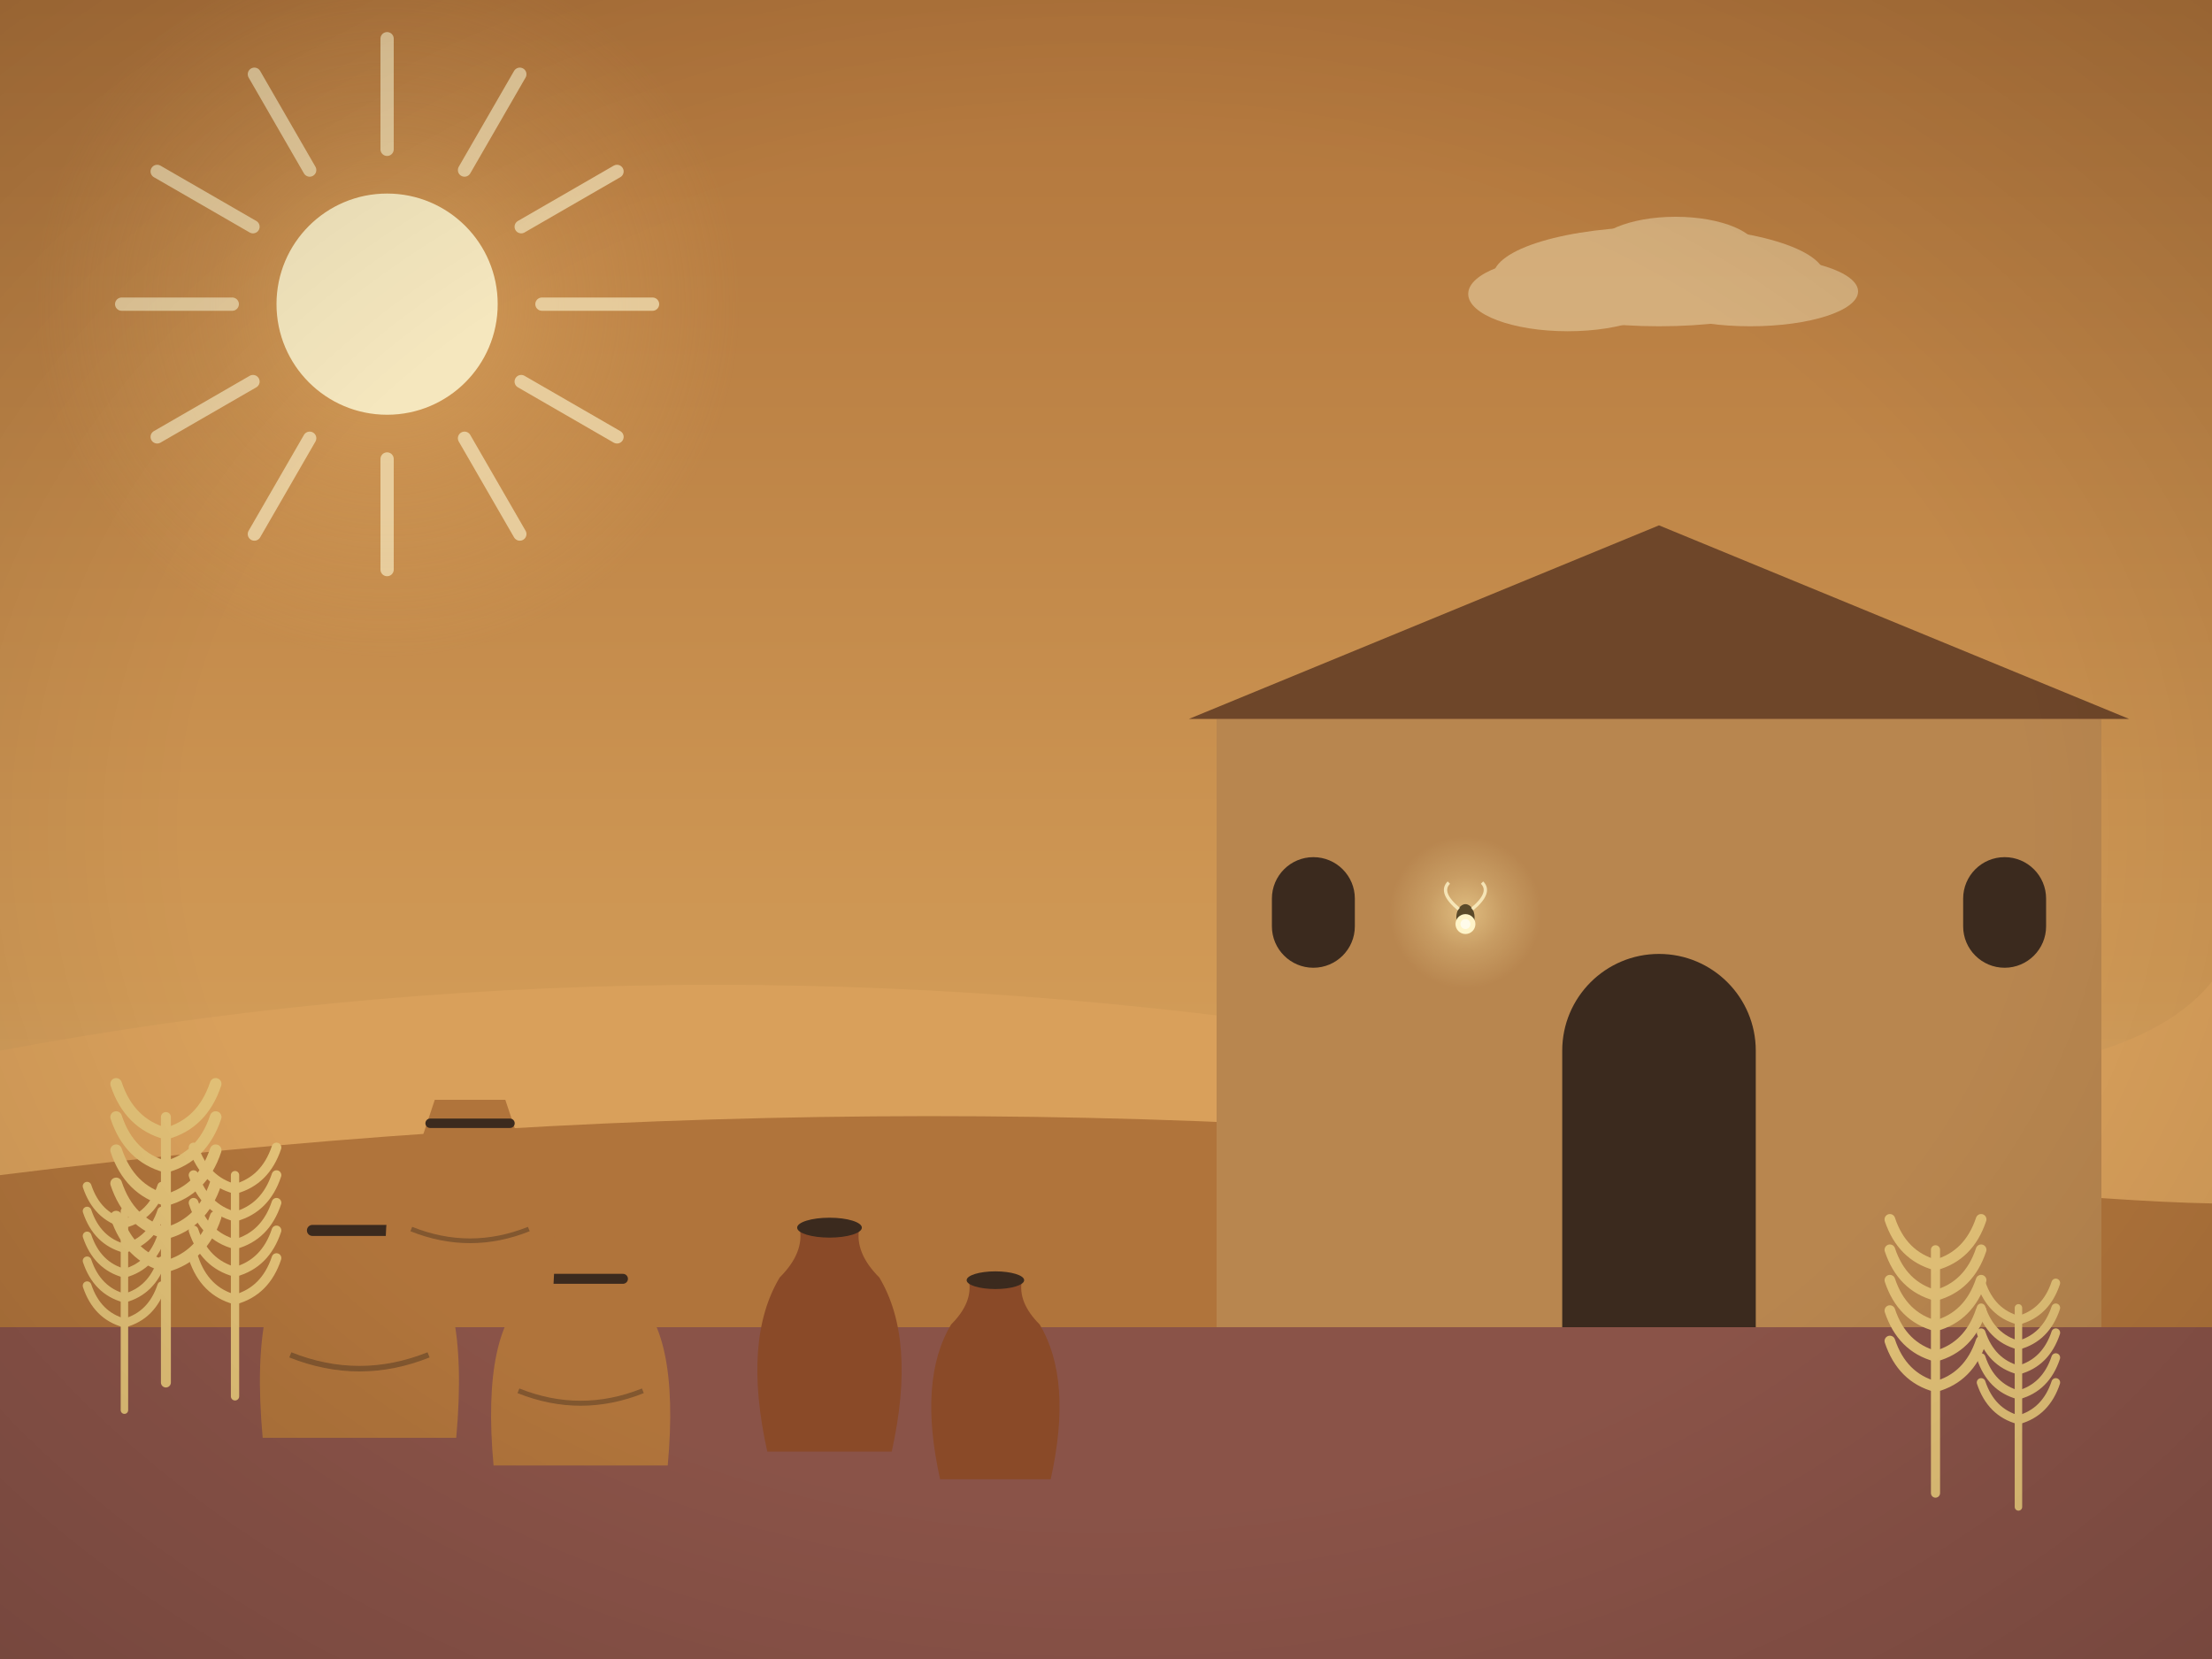
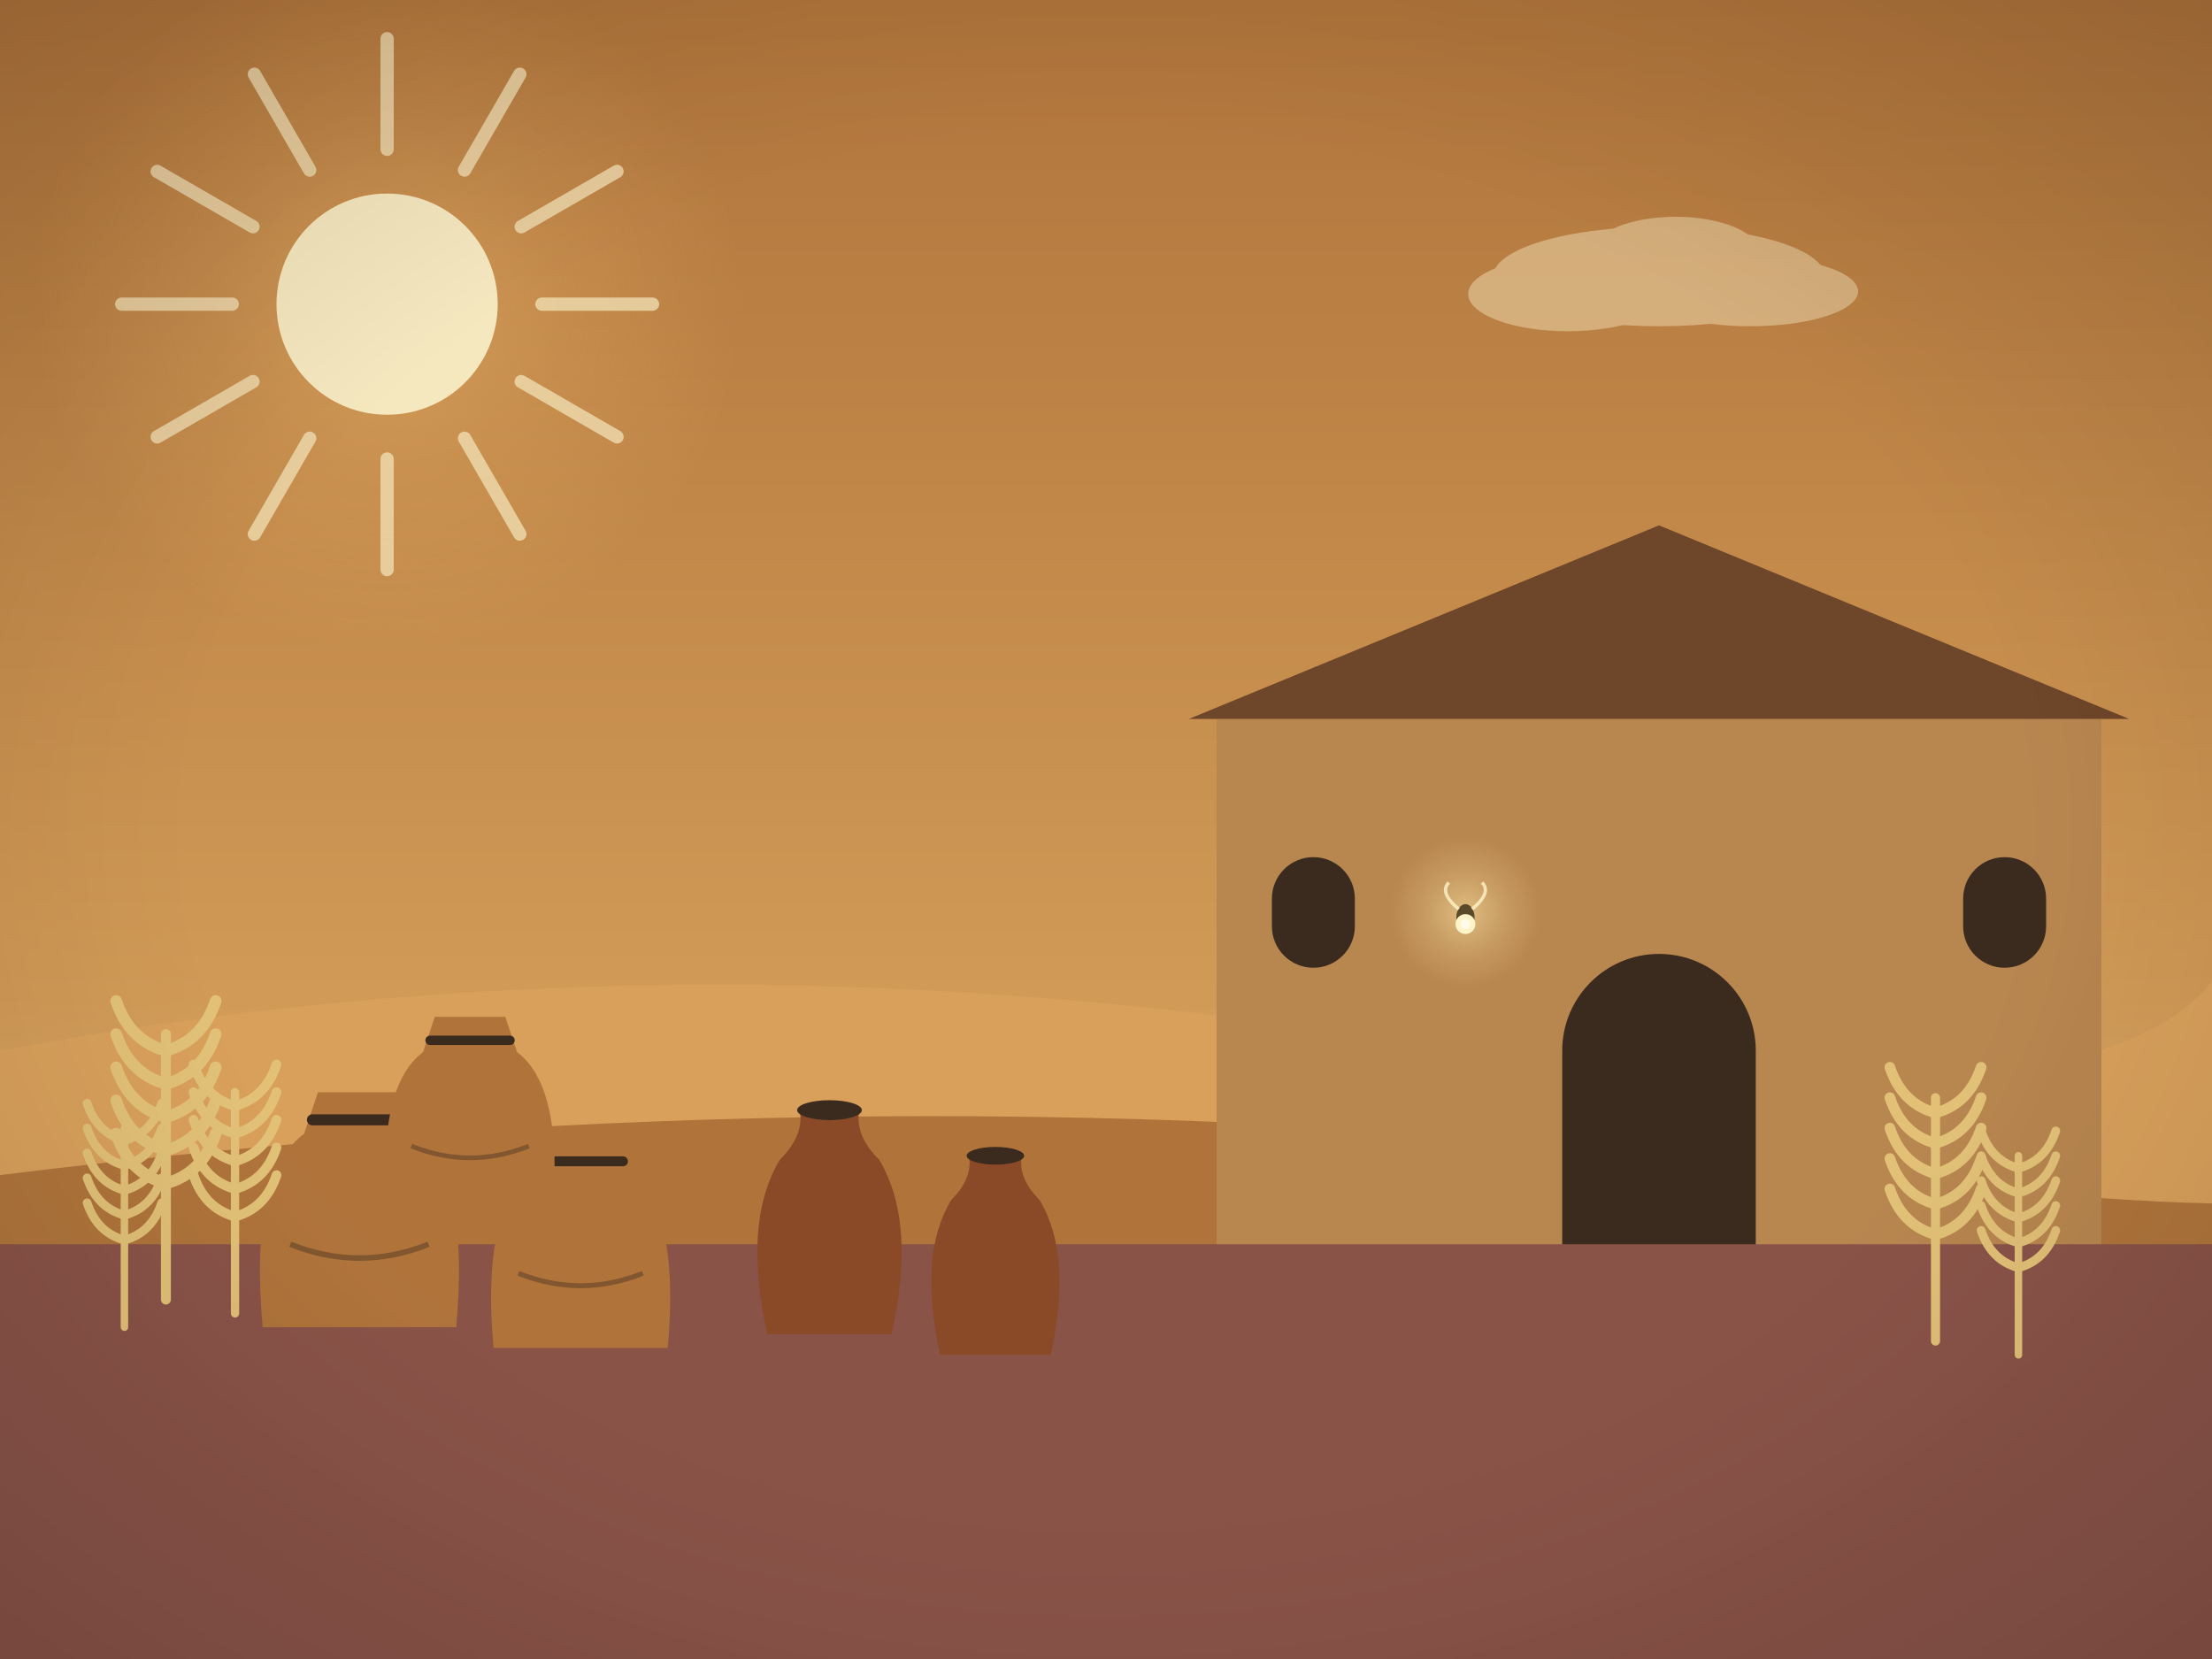
<svg xmlns="http://www.w3.org/2000/svg" viewBox="0 0 1600 1200">
  <defs>
    <linearGradient id="sky0" x1="0" y1="0" x2="0" y2="1">
      <stop offset="0" stop-color="#B0743B" />
      <stop offset="0.6" stop-color="#D19A56" />
      <stop offset="1" stop-color="#E8C089" />
    </linearGradient>
    <radialGradient id="gl1">
      <stop offset="0" stop-color="#E8B36A" stop-opacity="0.55" />
      <stop offset="0.5" stop-color="#E8B36A" stop-opacity="0.22" />
      <stop offset="1" stop-color="#E8B36A" stop-opacity="0" />
    </radialGradient>
    <radialGradient id="gl2">
      <stop offset="0" stop-color="#FFE9A8" stop-opacity="0.55" />
      <stop offset="0.5" stop-color="#FFE9A8" stop-opacity="0.22" />
      <stop offset="1" stop-color="#FFE9A8" stop-opacity="0" />
    </radialGradient>
    <radialGradient id="vg3" cx="0.5" cy="0.5" r="0.75">
      <stop offset="0.55" stop-color="#000" stop-opacity="0" />
      <stop offset="1" stop-color="#000" stop-opacity="0.16" />
    </radialGradient>
  </defs>
  <rect x="0" y="0" width="1600" height="1200" fill="url(#sky0)" />
  <circle cx="280" cy="220" r="256" fill="url(#gl1)" />
  <circle cx="280" cy="220" r="80" fill="#F5E7BE" />
  <line x1="392" y1="220" x2="472" y2="220" stroke="#F5E7BE" stroke-width="9.6" stroke-linecap="round" opacity="0.7" />
  <line x1="377" y1="276" x2="446.3" y2="316" stroke="#F5E7BE" stroke-width="9.6" stroke-linecap="round" opacity="0.7" />
  <line x1="336" y1="317" x2="376" y2="386.3" stroke="#F5E7BE" stroke-width="9.6" stroke-linecap="round" opacity="0.7" />
  <line x1="280" y1="332" x2="280" y2="412" stroke="#F5E7BE" stroke-width="9.6" stroke-linecap="round" opacity="0.7" />
  <line x1="224" y1="317" x2="184" y2="386.3" stroke="#F5E7BE" stroke-width="9.6" stroke-linecap="round" opacity="0.7" />
  <line x1="183" y1="276" x2="113.7" y2="316" stroke="#F5E7BE" stroke-width="9.6" stroke-linecap="round" opacity="0.7" />
  <line x1="168" y1="220" x2="88" y2="220" stroke="#F5E7BE" stroke-width="9.6" stroke-linecap="round" opacity="0.7" />
  <line x1="183" y1="164" x2="113.7" y2="124" stroke="#F5E7BE" stroke-width="9.6" stroke-linecap="round" opacity="0.7" />
  <line x1="224" y1="123" x2="184" y2="53.7" stroke="#F5E7BE" stroke-width="9.6" stroke-linecap="round" opacity="0.7" />
  <line x1="280" y1="108" x2="280" y2="28" stroke="#F5E7BE" stroke-width="9.6" stroke-linecap="round" opacity="0.7" />
  <line x1="336" y1="123" x2="376" y2="53.7" stroke="#F5E7BE" stroke-width="9.6" stroke-linecap="round" opacity="0.7" />
  <line x1="377" y1="164" x2="446.3" y2="124" stroke="#F5E7BE" stroke-width="9.6" stroke-linecap="round" opacity="0.7" />
  <g opacity="0.45" fill="#F5E7BE">
    <ellipse cx="1200" cy="200" rx="120" ry="36" />
    <ellipse cx="1134" cy="212.6" rx="72" ry="27" />
    <ellipse cx="1266" cy="210.8" rx="78" ry="25.2" />
    <ellipse cx="1212" cy="182" rx="60" ry="25.2" />
  </g>
  <path d="M0 760 Q 480 670 992 750 T 1600 710 V 1200 H 0 Z" fill="#D9A05B" />
  <path d="M0 850 Q 640 770 1248 840 T 1600 820 V 1200 H 0 Z" fill="#B0743B" />
  <rect x="880" y="520" width="640" height="440" fill="#B8864F" />
  <path d="M 860 520 L 1200 380 L 1540 520 Z" fill="#6E4629" />
  <path d="M 1130 960 V 760 A 70 70 0 0 1 1270 760 V 960 Z" fill="#3B2A1E" />
  <rect x="920" y="620" width="60" height="80" rx="30" fill="#3B2A1E" />
  <rect x="1420" y="620" width="60" height="80" rx="30" fill="#3B2A1E" />
-   <rect x="0" y="960" width="1600" height="240" fill="#8A5348" />
-   <g transform="translate(260 1040) scale(1)">
+   <rect x="0" y="900" width="1600" height="300" fill="#8A5348" />
+   <g transform="translate(260 960) scale(1)">
    <path d="M -70 0 Q -80 -110 -40 -140 L -30 -170 H 30 L 40 -140 Q 80 -110 70 0 Z" fill="#B0743B" />
    <path d="M -34 -150 H 34" stroke="#3B2A1E" stroke-width="8" stroke-linecap="round" />
    <path d="M -50 -60 q 50 20 100 0" stroke="#3B2A1E" stroke-width="4" fill="none" opacity="0.4" />
  </g>
-   <g transform="translate(420 1060) scale(0.9)">
+   <g transform="translate(420 975) scale(0.9)">
    <path d="M -70 0 Q -80 -110 -40 -140 L -30 -170 H 30 L 40 -140 Q 80 -110 70 0 Z" fill="#B0743B" />
    <path d="M -34 -150 H 34" stroke="#3B2A1E" stroke-width="8" stroke-linecap="round" />
    <path d="M -50 -60 q 50 20 100 0" stroke="#3B2A1E" stroke-width="4" fill="none" opacity="0.4" />
  </g>
-   <g transform="translate(340 940) scale(0.85)">
+   <g transform="translate(340 880) scale(0.85)">
    <path d="M -70 0 Q -80 -110 -40 -140 L -30 -170 H 30 L 40 -140 Q 80 -110 70 0 Z" fill="#B0743B" />
    <path d="M -34 -150 H 34" stroke="#3B2A1E" stroke-width="8" stroke-linecap="round" />
    <path d="M -50 -60 q 50 20 100 0" stroke="#3B2A1E" stroke-width="4" fill="none" opacity="0.4" />
  </g>
-   <g transform="translate(600 1050) scale(0.9)">
+   <g transform="translate(600 965) scale(0.9)">
    <path d="M -50 0 Q -70 -90 -40 -140 Q -20 -160 -24 -180 H 24 Q 20 -160 40 -140 Q 70 -90 50 0 Z" fill="#8A4A28" />
    <ellipse cx="0" cy="-180" rx="26" ry="8" fill="#3B2A1E" />
  </g>
-   <g transform="translate(720 1070) scale(0.8)">
+   <g transform="translate(720 980) scale(0.8)">
    <path d="M -50 0 Q -70 -90 -40 -140 Q -20 -160 -24 -180 H 24 Q 20 -160 40 -140 Q 70 -90 50 0 Z" fill="#8A4A28" />
    <ellipse cx="0" cy="-180" rx="26" ry="8" fill="#3B2A1E" />
  </g>
-   <g transform="translate(120 1000) scale(1.2)" stroke="#E2C177" stroke-linecap="round" fill="none">
+   <g transform="translate(120 940) scale(1.2)" stroke="#E2C177" stroke-linecap="round" fill="none">
    <path d="M 0 0 V -160" stroke-width="6" />
    <path d="M 0 -150 q -22 -6 -30 -30 M 0 -150 q 22 -6 30 -30" stroke-width="7" />
    <path d="M 0 -130 q -22 -6 -30 -30 M 0 -130 q 22 -6 30 -30" stroke-width="7" />
    <path d="M 0 -110 q -22 -6 -30 -30 M 0 -110 q 22 -6 30 -30" stroke-width="7" />
    <path d="M 0 -90 q -22 -6 -30 -30 M 0 -90 q 22 -6 30 -30" stroke-width="7" />
    <path d="M 0 -70 q -22 -6 -30 -30 M 0 -70 q 22 -6 30 -30" stroke-width="7" />
  </g>
-   <g transform="translate(170 1010) scale(1)" stroke="#E2C177" stroke-linecap="round" fill="none">
+   <g transform="translate(170 950) scale(1)" stroke="#E2C177" stroke-linecap="round" fill="none">
    <path d="M 0 0 V -160" stroke-width="6" />
    <path d="M 0 -150 q -22 -6 -30 -30 M 0 -150 q 22 -6 30 -30" stroke-width="7" />
    <path d="M 0 -130 q -22 -6 -30 -30 M 0 -130 q 22 -6 30 -30" stroke-width="7" />
    <path d="M 0 -110 q -22 -6 -30 -30 M 0 -110 q 22 -6 30 -30" stroke-width="7" />
    <path d="M 0 -90 q -22 -6 -30 -30 M 0 -90 q 22 -6 30 -30" stroke-width="7" />
    <path d="M 0 -70 q -22 -6 -30 -30 M 0 -70 q 22 -6 30 -30" stroke-width="7" />
  </g>
-   <g transform="translate(90 1020) scale(0.9)" stroke="#E2C177" stroke-linecap="round" fill="none">
+   <g transform="translate(90 960) scale(0.9)" stroke="#E2C177" stroke-linecap="round" fill="none">
    <path d="M 0 0 V -160" stroke-width="6" />
    <path d="M 0 -150 q -22 -6 -30 -30 M 0 -150 q 22 -6 30 -30" stroke-width="7" />
    <path d="M 0 -130 q -22 -6 -30 -30 M 0 -130 q 22 -6 30 -30" stroke-width="7" />
    <path d="M 0 -110 q -22 -6 -30 -30 M 0 -110 q 22 -6 30 -30" stroke-width="7" />
    <path d="M 0 -90 q -22 -6 -30 -30 M 0 -90 q 22 -6 30 -30" stroke-width="7" />
    <path d="M 0 -70 q -22 -6 -30 -30 M 0 -70 q 22 -6 30 -30" stroke-width="7" />
  </g>
-   <g transform="translate(1400 1080) scale(1.1)" stroke="#E2C177" stroke-linecap="round" fill="none">
+   <g transform="translate(1400 970) scale(1.1)" stroke="#E2C177" stroke-linecap="round" fill="none">
    <path d="M 0 0 V -160" stroke-width="6" />
    <path d="M 0 -150 q -22 -6 -30 -30 M 0 -150 q 22 -6 30 -30" stroke-width="7" />
    <path d="M 0 -130 q -22 -6 -30 -30 M 0 -130 q 22 -6 30 -30" stroke-width="7" />
    <path d="M 0 -110 q -22 -6 -30 -30 M 0 -110 q 22 -6 30 -30" stroke-width="7" />
    <path d="M 0 -90 q -22 -6 -30 -30 M 0 -90 q 22 -6 30 -30" stroke-width="7" />
    <path d="M 0 -70 q -22 -6 -30 -30 M 0 -70 q 22 -6 30 -30" stroke-width="7" />
  </g>
-   <g transform="translate(1460 1090) scale(0.9)" stroke="#E2C177" stroke-linecap="round" fill="none">
+   <g transform="translate(1460 980) scale(0.9)" stroke="#E2C177" stroke-linecap="round" fill="none">
    <path d="M 0 0 V -160" stroke-width="6" />
    <path d="M 0 -150 q -22 -6 -30 -30 M 0 -150 q 22 -6 30 -30" stroke-width="7" />
    <path d="M 0 -130 q -22 -6 -30 -30 M 0 -130 q 22 -6 30 -30" stroke-width="7" />
    <path d="M 0 -110 q -22 -6 -30 -30 M 0 -110 q 22 -6 30 -30" stroke-width="7" />
    <path d="M 0 -90 q -22 -6 -30 -30 M 0 -90 q 22 -6 30 -30" stroke-width="7" />
    <path d="M 0 -70 q -22 -6 -30 -30 M 0 -70 q 22 -6 30 -30" stroke-width="7" />
  </g>
  <circle cx="1060" cy="660" r="55.2" fill="url(#gl2)" />
  <ellipse cx="1060" cy="663.6" rx="6.6" ry="9.6" fill="#5A4A2A" />
  <circle cx="1060" cy="668.4" r="7.2" fill="#FFF4C8" />
  <circle cx="1060" cy="668.4" r="3.6" fill="#FFFBEA" />
  <path d="M 1055.2 657.6 q -14.4 -12 -7.2 -19.2 M 1064.8 657.6 q 14.4 -12 7.2 -19.2" stroke="#FFF4C8" stroke-width="2.4" fill="none" opacity="0.8" />
  <rect width="1600" height="1200" fill="url(#vg3)" />
</svg>
